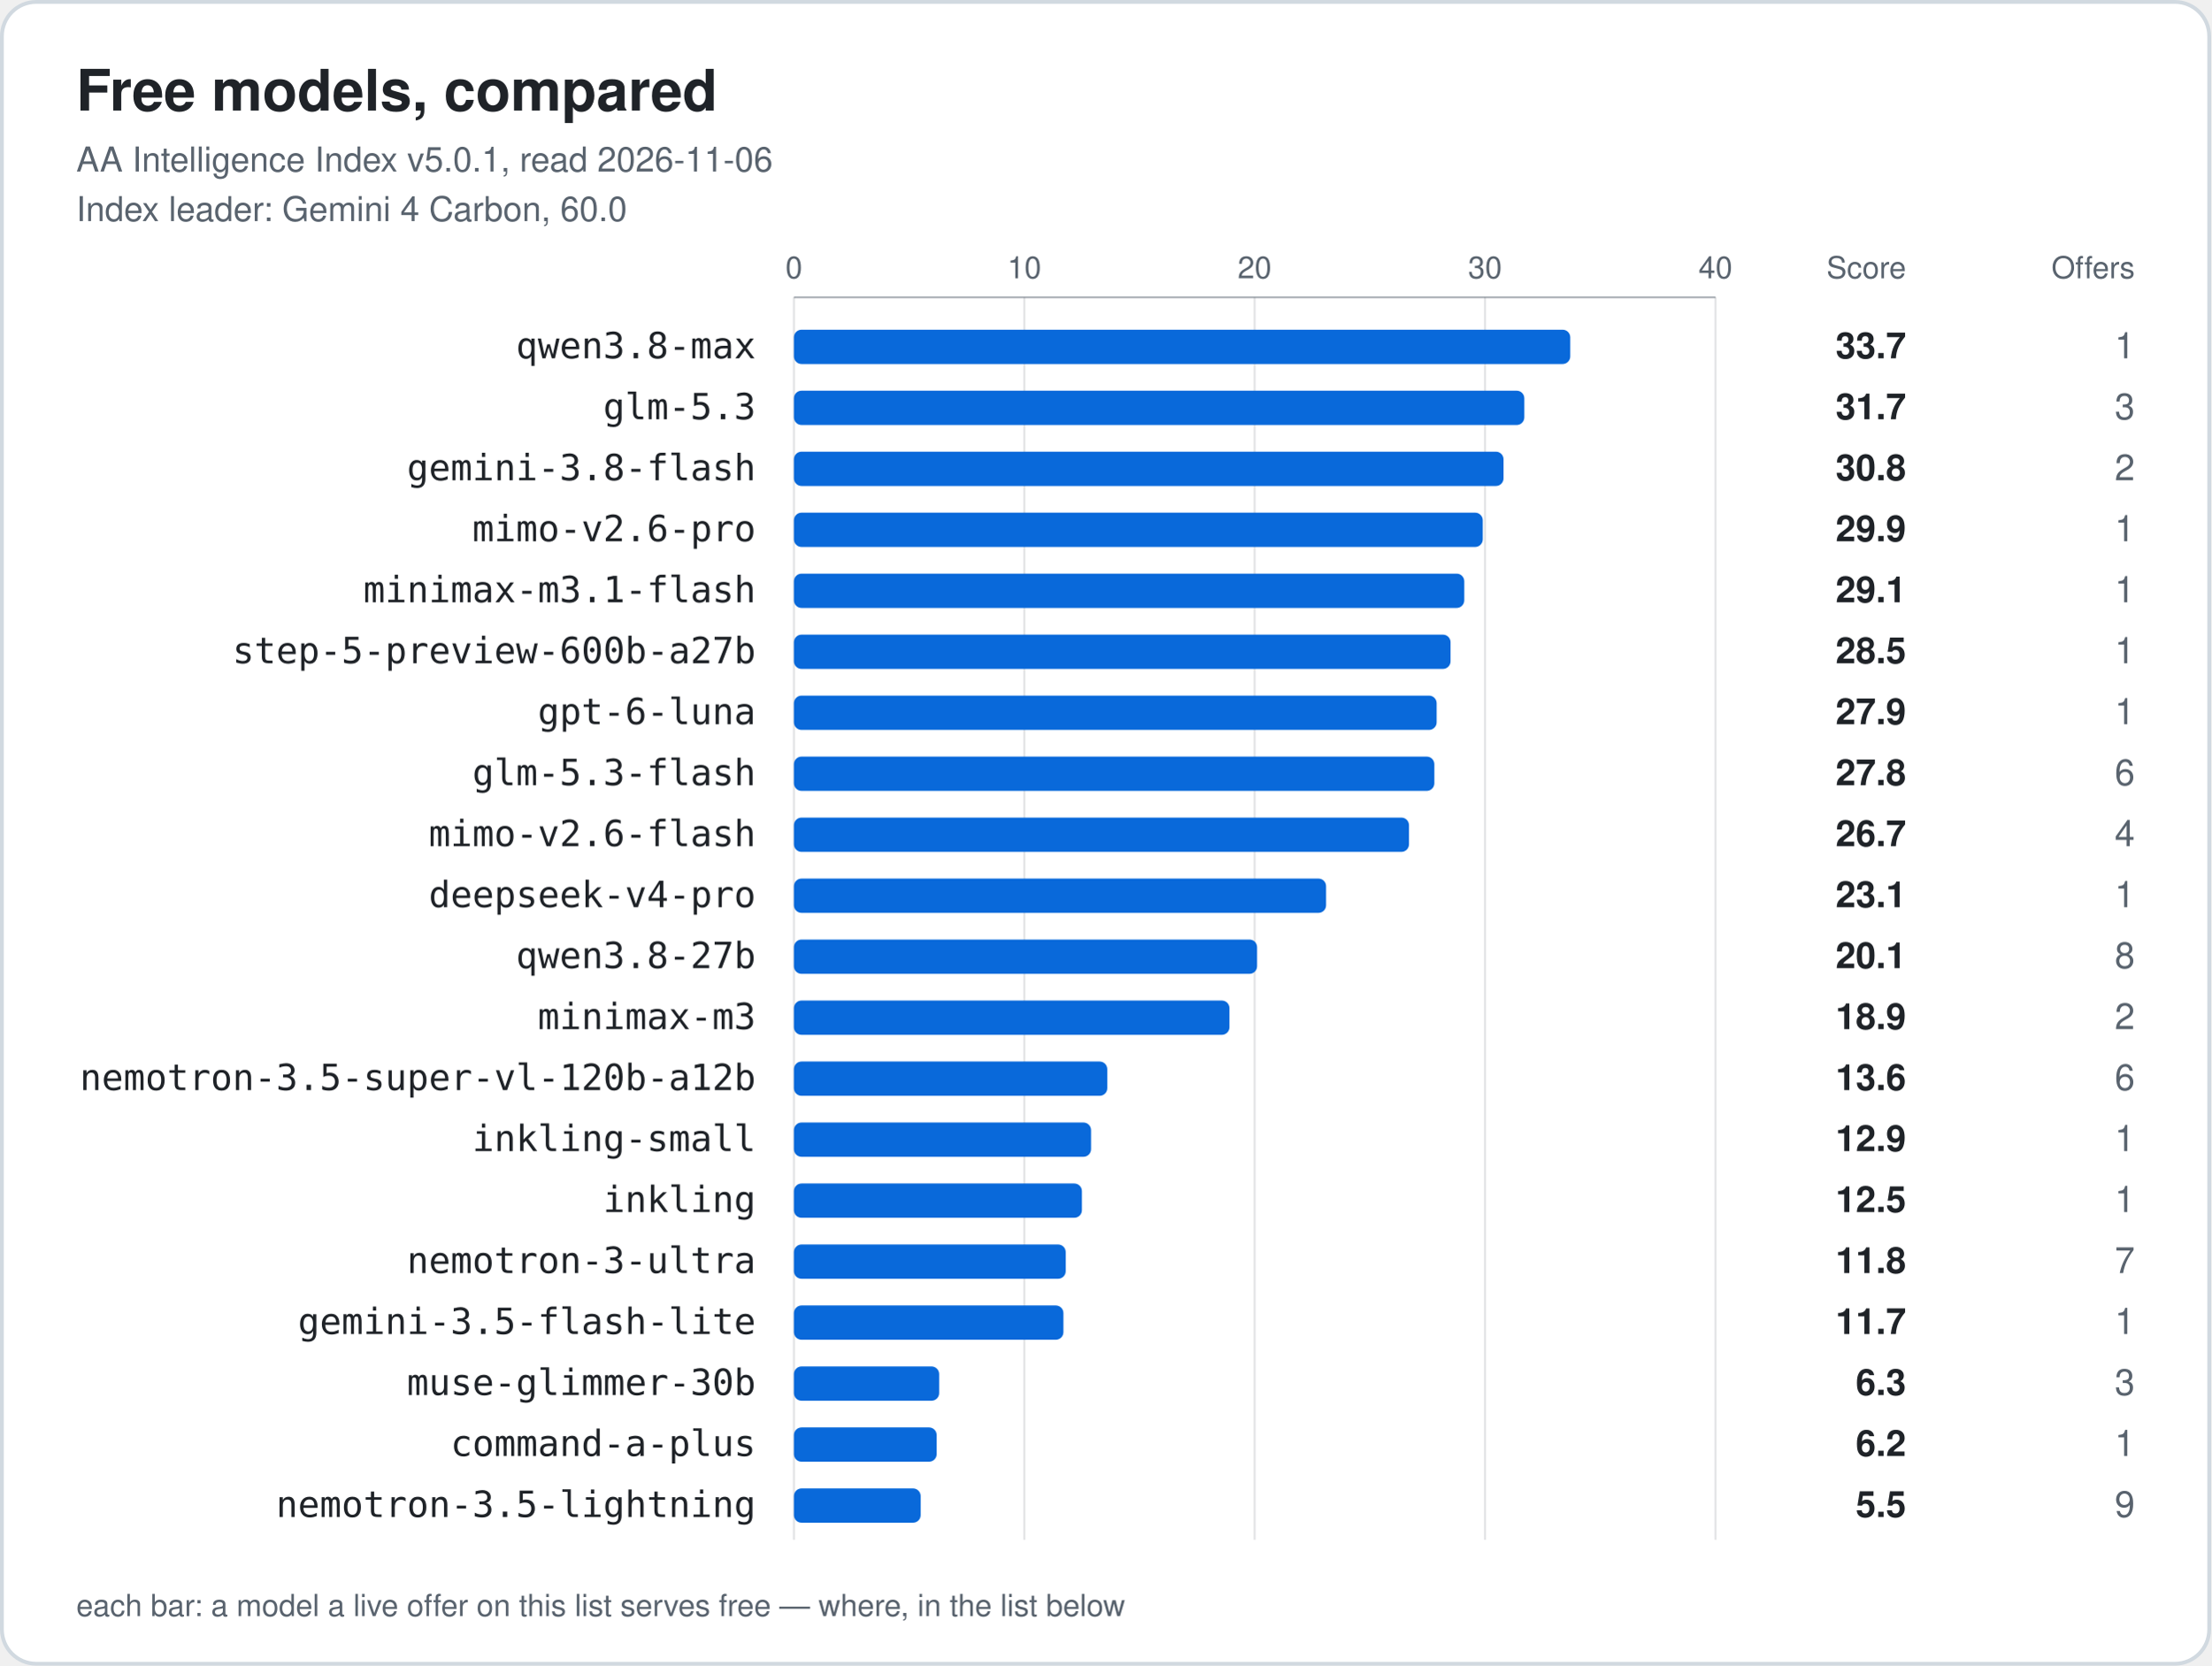
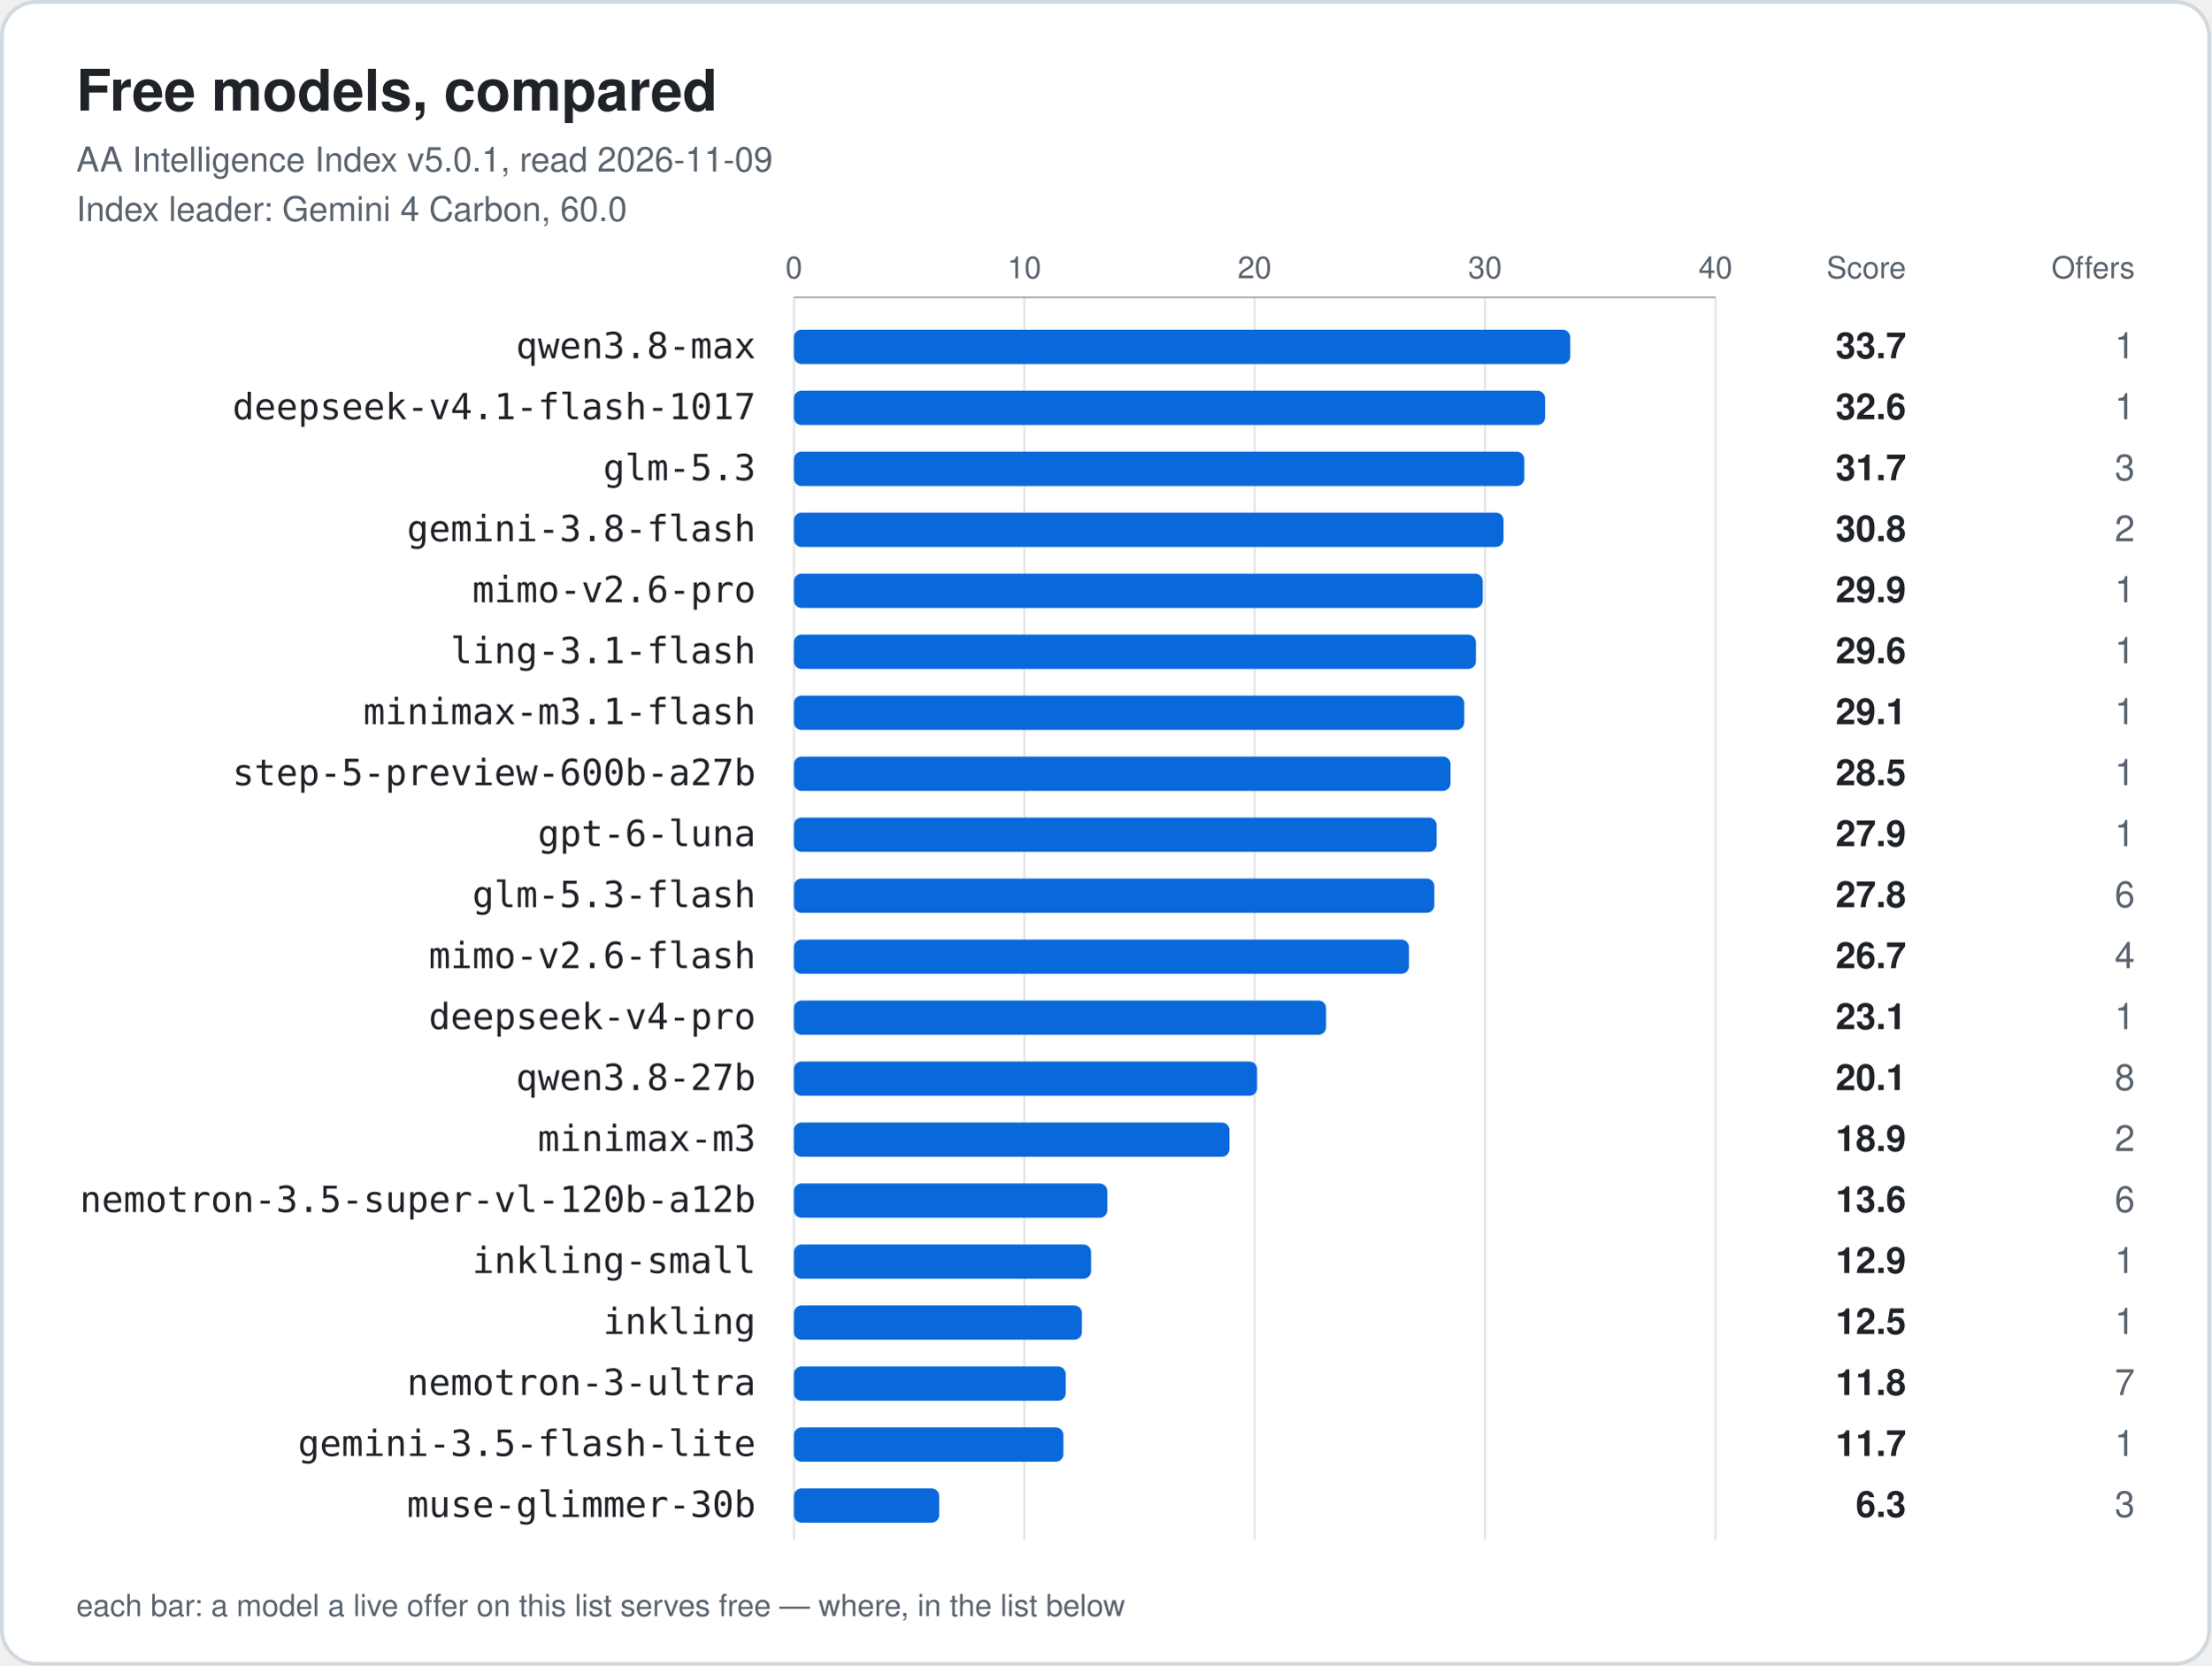
<svg xmlns="http://www.w3.org/2000/svg" width="1160" height="874" viewBox="0 0 1160 874" role="img" aria-labelledby="title">
  <style>.card{fill:#ffffff;stroke:#d1d9e0}.t{fill:#1f2328}.m{fill:#59636e}.bar{fill:#0969da}.grid{stroke:#59636e;stroke-opacity:.18}.axis{stroke:#59636e;stroke-opacity:.5}</style>
  <rect class="card" x="1" y="1" width="1158" height="872" rx="18" stroke-width="2" />
  <text class="t" x="40" y="58" font-family="-apple-system, BlinkMacSystemFont, 'Segoe UI', Helvetica, Arial, sans-serif" font-size="30" font-weight="700">Free models, compared</text>
-   <text class="m" x="40" y="90" font-family="-apple-system, BlinkMacSystemFont, 'Segoe UI', Helvetica, Arial, sans-serif" font-size="18">AA Intelligence Index v5.0.1, read 2026-11-06</text>
+   <text class="m" x="40" y="90" font-family="-apple-system, BlinkMacSystemFont, 'Segoe UI', Helvetica, Arial, sans-serif" font-size="18">AA Intelligence Index v5.0.1, read 2026-11-09</text>
  <text class="m" x="40" y="116" font-family="-apple-system, BlinkMacSystemFont, 'Segoe UI', Helvetica, Arial, sans-serif" font-size="18">Index leader: Gemini 4 Carbon, 60.0</text>
  <text class="m tick" x="416.5" y="146" text-anchor="middle" font-family="-apple-system, BlinkMacSystemFont, 'Segoe UI', Helvetica, Arial, sans-serif" font-size="16">0</text>
  <line class="grid" x1="416.5" y1="156" x2="416.5" y2="808" />
  <text class="m tick" x="537.4" y="146" text-anchor="middle" font-family="-apple-system, BlinkMacSystemFont, 'Segoe UI', Helvetica, Arial, sans-serif" font-size="16">10</text>
  <line class="grid" x1="537.4" y1="156" x2="537.4" y2="808" />
  <text class="m tick" x="658.2" y="146" text-anchor="middle" font-family="-apple-system, BlinkMacSystemFont, 'Segoe UI', Helvetica, Arial, sans-serif" font-size="16">20</text>
  <line class="grid" x1="658.2" y1="156" x2="658.2" y2="808" />
  <text class="m tick" x="779.1" y="146" text-anchor="middle" font-family="-apple-system, BlinkMacSystemFont, 'Segoe UI', Helvetica, Arial, sans-serif" font-size="16">30</text>
  <line class="grid" x1="779.1" y1="156" x2="779.1" y2="808" />
  <text class="m tick" x="900.0" y="146" text-anchor="middle" font-family="-apple-system, BlinkMacSystemFont, 'Segoe UI', Helvetica, Arial, sans-serif" font-size="16">40</text>
  <line class="grid" x1="900.0" y1="156" x2="900.0" y2="808" />
  <line class="axis" x1="416.5" y1="156" x2="900.0" y2="156" />
  <text class="m" x="1000" y="146" text-anchor="end" font-family="-apple-system, BlinkMacSystemFont, 'Segoe UI', Helvetica, Arial, sans-serif" font-size="16">Score</text>
  <text class="m" x="1120" y="146" text-anchor="end" font-family="-apple-system, BlinkMacSystemFont, 'Segoe UI', Helvetica, Arial, sans-serif" font-size="16">Offers</text>
  <text class="t label" x="396.5" y="188" text-anchor="end" font-family="ui-monospace, SFMono-Regular, Menlo, Consolas, monospace" font-size="19">qwen3.8-max</text>
  <rect class="bar" x="416.5" y="173" width="407.3" height="18" rx="4" />
  <text class="t score" x="1000" y="188" text-anchor="end" font-family="-apple-system, BlinkMacSystemFont, 'Segoe UI', Helvetica, Arial, sans-serif" font-size="19" font-weight="700">33.7</text>
  <text class="m offers" x="1120" y="188" text-anchor="end" font-family="-apple-system, BlinkMacSystemFont, 'Segoe UI', Helvetica, Arial, sans-serif" font-size="19" font-weight="400">1</text>
-   <text class="t label" x="396.5" y="220" text-anchor="end" font-family="ui-monospace, SFMono-Regular, Menlo, Consolas, monospace" font-size="19">glm-5.3</text>
-   <rect class="bar" x="416.5" y="205" width="383.2" height="18" rx="4" />
-   <text class="t score" x="1000" y="220" text-anchor="end" font-family="-apple-system, BlinkMacSystemFont, 'Segoe UI', Helvetica, Arial, sans-serif" font-size="19" font-weight="700">31.7</text>
-   <text class="m offers" x="1120" y="220" text-anchor="end" font-family="-apple-system, BlinkMacSystemFont, 'Segoe UI', Helvetica, Arial, sans-serif" font-size="19" font-weight="400">3</text>
-   <text class="t label" x="396.5" y="252" text-anchor="end" font-family="ui-monospace, SFMono-Regular, Menlo, Consolas, monospace" font-size="19">gemini-3.8-flash</text>
-   <rect class="bar" x="416.5" y="237" width="372.3" height="18" rx="4" />
-   <text class="t score" x="1000" y="252" text-anchor="end" font-family="-apple-system, BlinkMacSystemFont, 'Segoe UI', Helvetica, Arial, sans-serif" font-size="19" font-weight="700">30.8</text>
-   <text class="m offers" x="1120" y="252" text-anchor="end" font-family="-apple-system, BlinkMacSystemFont, 'Segoe UI', Helvetica, Arial, sans-serif" font-size="19" font-weight="400">2</text>
-   <text class="t label" x="396.5" y="284" text-anchor="end" font-family="ui-monospace, SFMono-Regular, Menlo, Consolas, monospace" font-size="19">mimo-v2.6-pro</text>
-   <rect class="bar" x="416.5" y="269" width="361.4" height="18" rx="4" />
-   <text class="t score" x="1000" y="284" text-anchor="end" font-family="-apple-system, BlinkMacSystemFont, 'Segoe UI', Helvetica, Arial, sans-serif" font-size="19" font-weight="700">29.9</text>
-   <text class="m offers" x="1120" y="284" text-anchor="end" font-family="-apple-system, BlinkMacSystemFont, 'Segoe UI', Helvetica, Arial, sans-serif" font-size="19" font-weight="400">1</text>
-   <text class="t label" x="396.5" y="316" text-anchor="end" font-family="ui-monospace, SFMono-Regular, Menlo, Consolas, monospace" font-size="19">minimax-m3.1-flash</text>
-   <rect class="bar" x="416.5" y="301" width="351.7" height="18" rx="4" />
-   <text class="t score" x="1000" y="316" text-anchor="end" font-family="-apple-system, BlinkMacSystemFont, 'Segoe UI', Helvetica, Arial, sans-serif" font-size="19" font-weight="700">29.1</text>
+   <text class="t label" x="396.5" y="220" text-anchor="end" font-family="ui-monospace, SFMono-Regular, Menlo, Consolas, monospace" font-size="19">deepseek-v4.1-flash-1017</text>
+   <rect class="bar" x="416.5" y="205" width="394.1" height="18" rx="4" />
+   <text class="t score" x="1000" y="220" text-anchor="end" font-family="-apple-system, BlinkMacSystemFont, 'Segoe UI', Helvetica, Arial, sans-serif" font-size="19" font-weight="700">32.6</text>
+   <text class="m offers" x="1120" y="220" text-anchor="end" font-family="-apple-system, BlinkMacSystemFont, 'Segoe UI', Helvetica, Arial, sans-serif" font-size="19" font-weight="400">1</text>
+   <text class="t label" x="396.5" y="252" text-anchor="end" font-family="ui-monospace, SFMono-Regular, Menlo, Consolas, monospace" font-size="19">glm-5.3</text>
+   <rect class="bar" x="416.5" y="237" width="383.2" height="18" rx="4" />
+   <text class="t score" x="1000" y="252" text-anchor="end" font-family="-apple-system, BlinkMacSystemFont, 'Segoe UI', Helvetica, Arial, sans-serif" font-size="19" font-weight="700">31.7</text>
+   <text class="m offers" x="1120" y="252" text-anchor="end" font-family="-apple-system, BlinkMacSystemFont, 'Segoe UI', Helvetica, Arial, sans-serif" font-size="19" font-weight="400">3</text>
+   <text class="t label" x="396.5" y="284" text-anchor="end" font-family="ui-monospace, SFMono-Regular, Menlo, Consolas, monospace" font-size="19">gemini-3.8-flash</text>
+   <rect class="bar" x="416.5" y="269" width="372.3" height="18" rx="4" />
+   <text class="t score" x="1000" y="284" text-anchor="end" font-family="-apple-system, BlinkMacSystemFont, 'Segoe UI', Helvetica, Arial, sans-serif" font-size="19" font-weight="700">30.8</text>
+   <text class="m offers" x="1120" y="284" text-anchor="end" font-family="-apple-system, BlinkMacSystemFont, 'Segoe UI', Helvetica, Arial, sans-serif" font-size="19" font-weight="400">2</text>
+   <text class="t label" x="396.5" y="316" text-anchor="end" font-family="ui-monospace, SFMono-Regular, Menlo, Consolas, monospace" font-size="19">mimo-v2.6-pro</text>
+   <rect class="bar" x="416.5" y="301" width="361.4" height="18" rx="4" />
+   <text class="t score" x="1000" y="316" text-anchor="end" font-family="-apple-system, BlinkMacSystemFont, 'Segoe UI', Helvetica, Arial, sans-serif" font-size="19" font-weight="700">29.9</text>
  <text class="m offers" x="1120" y="316" text-anchor="end" font-family="-apple-system, BlinkMacSystemFont, 'Segoe UI', Helvetica, Arial, sans-serif" font-size="19" font-weight="400">1</text>
-   <text class="t label" x="396.5" y="348" text-anchor="end" font-family="ui-monospace, SFMono-Regular, Menlo, Consolas, monospace" font-size="19">step-5-preview-600b-a27b</text>
-   <rect class="bar" x="416.5" y="333" width="344.5" height="18" rx="4" />
-   <text class="t score" x="1000" y="348" text-anchor="end" font-family="-apple-system, BlinkMacSystemFont, 'Segoe UI', Helvetica, Arial, sans-serif" font-size="19" font-weight="700">28.5</text>
+   <text class="t label" x="396.5" y="348" text-anchor="end" font-family="ui-monospace, SFMono-Regular, Menlo, Consolas, monospace" font-size="19">ling-3.1-flash</text>
+   <rect class="bar" x="416.5" y="333" width="357.8" height="18" rx="4" />
+   <text class="t score" x="1000" y="348" text-anchor="end" font-family="-apple-system, BlinkMacSystemFont, 'Segoe UI', Helvetica, Arial, sans-serif" font-size="19" font-weight="700">29.6</text>
  <text class="m offers" x="1120" y="348" text-anchor="end" font-family="-apple-system, BlinkMacSystemFont, 'Segoe UI', Helvetica, Arial, sans-serif" font-size="19" font-weight="400">1</text>
-   <text class="t label" x="396.5" y="380" text-anchor="end" font-family="ui-monospace, SFMono-Regular, Menlo, Consolas, monospace" font-size="19">gpt-6-luna</text>
-   <rect class="bar" x="416.5" y="365" width="337.2" height="18" rx="4" />
-   <text class="t score" x="1000" y="380" text-anchor="end" font-family="-apple-system, BlinkMacSystemFont, 'Segoe UI', Helvetica, Arial, sans-serif" font-size="19" font-weight="700">27.9</text>
+   <text class="t label" x="396.5" y="380" text-anchor="end" font-family="ui-monospace, SFMono-Regular, Menlo, Consolas, monospace" font-size="19">minimax-m3.1-flash</text>
+   <rect class="bar" x="416.5" y="365" width="351.7" height="18" rx="4" />
+   <text class="t score" x="1000" y="380" text-anchor="end" font-family="-apple-system, BlinkMacSystemFont, 'Segoe UI', Helvetica, Arial, sans-serif" font-size="19" font-weight="700">29.1</text>
  <text class="m offers" x="1120" y="380" text-anchor="end" font-family="-apple-system, BlinkMacSystemFont, 'Segoe UI', Helvetica, Arial, sans-serif" font-size="19" font-weight="400">1</text>
-   <text class="t label" x="396.5" y="412" text-anchor="end" font-family="ui-monospace, SFMono-Regular, Menlo, Consolas, monospace" font-size="19">glm-5.3-flash</text>
-   <rect class="bar" x="416.5" y="397" width="336.0" height="18" rx="4" />
-   <text class="t score" x="1000" y="412" text-anchor="end" font-family="-apple-system, BlinkMacSystemFont, 'Segoe UI', Helvetica, Arial, sans-serif" font-size="19" font-weight="700">27.8</text>
-   <text class="m offers" x="1120" y="412" text-anchor="end" font-family="-apple-system, BlinkMacSystemFont, 'Segoe UI', Helvetica, Arial, sans-serif" font-size="19" font-weight="400">6</text>
-   <text class="t label" x="396.5" y="444" text-anchor="end" font-family="ui-monospace, SFMono-Regular, Menlo, Consolas, monospace" font-size="19">mimo-v2.6-flash</text>
-   <rect class="bar" x="416.5" y="429" width="322.7" height="18" rx="4" />
-   <text class="t score" x="1000" y="444" text-anchor="end" font-family="-apple-system, BlinkMacSystemFont, 'Segoe UI', Helvetica, Arial, sans-serif" font-size="19" font-weight="700">26.7</text>
-   <text class="m offers" x="1120" y="444" text-anchor="end" font-family="-apple-system, BlinkMacSystemFont, 'Segoe UI', Helvetica, Arial, sans-serif" font-size="19" font-weight="400">4</text>
-   <text class="t label" x="396.5" y="476" text-anchor="end" font-family="ui-monospace, SFMono-Regular, Menlo, Consolas, monospace" font-size="19">deepseek-v4-pro</text>
-   <rect class="bar" x="416.5" y="461" width="279.2" height="18" rx="4" />
-   <text class="t score" x="1000" y="476" text-anchor="end" font-family="-apple-system, BlinkMacSystemFont, 'Segoe UI', Helvetica, Arial, sans-serif" font-size="19" font-weight="700">23.1</text>
-   <text class="m offers" x="1120" y="476" text-anchor="end" font-family="-apple-system, BlinkMacSystemFont, 'Segoe UI', Helvetica, Arial, sans-serif" font-size="19" font-weight="400">1</text>
-   <text class="t label" x="396.5" y="508" text-anchor="end" font-family="ui-monospace, SFMono-Regular, Menlo, Consolas, monospace" font-size="19">qwen3.8-27b</text>
-   <rect class="bar" x="416.5" y="493" width="243.0" height="18" rx="4" />
-   <text class="t score" x="1000" y="508" text-anchor="end" font-family="-apple-system, BlinkMacSystemFont, 'Segoe UI', Helvetica, Arial, sans-serif" font-size="19" font-weight="700">20.1</text>
-   <text class="m offers" x="1120" y="508" text-anchor="end" font-family="-apple-system, BlinkMacSystemFont, 'Segoe UI', Helvetica, Arial, sans-serif" font-size="19" font-weight="400">8</text>
-   <text class="t label" x="396.5" y="540" text-anchor="end" font-family="ui-monospace, SFMono-Regular, Menlo, Consolas, monospace" font-size="19">minimax-m3</text>
-   <rect class="bar" x="416.5" y="525" width="228.5" height="18" rx="4" />
-   <text class="t score" x="1000" y="540" text-anchor="end" font-family="-apple-system, BlinkMacSystemFont, 'Segoe UI', Helvetica, Arial, sans-serif" font-size="19" font-weight="700">18.9</text>
-   <text class="m offers" x="1120" y="540" text-anchor="end" font-family="-apple-system, BlinkMacSystemFont, 'Segoe UI', Helvetica, Arial, sans-serif" font-size="19" font-weight="400">2</text>
-   <text class="t label" x="396.5" y="572" text-anchor="end" font-family="ui-monospace, SFMono-Regular, Menlo, Consolas, monospace" font-size="19">nemotron-3.5-super-vl-120b-a12b</text>
-   <rect class="bar" x="416.5" y="557" width="164.4" height="18" rx="4" />
-   <text class="t score" x="1000" y="572" text-anchor="end" font-family="-apple-system, BlinkMacSystemFont, 'Segoe UI', Helvetica, Arial, sans-serif" font-size="19" font-weight="700">13.6</text>
-   <text class="m offers" x="1120" y="572" text-anchor="end" font-family="-apple-system, BlinkMacSystemFont, 'Segoe UI', Helvetica, Arial, sans-serif" font-size="19" font-weight="400">6</text>
-   <text class="t label" x="396.5" y="604" text-anchor="end" font-family="ui-monospace, SFMono-Regular, Menlo, Consolas, monospace" font-size="19">inkling-small</text>
-   <rect class="bar" x="416.5" y="589" width="155.9" height="18" rx="4" />
-   <text class="t score" x="1000" y="604" text-anchor="end" font-family="-apple-system, BlinkMacSystemFont, 'Segoe UI', Helvetica, Arial, sans-serif" font-size="19" font-weight="700">12.9</text>
-   <text class="m offers" x="1120" y="604" text-anchor="end" font-family="-apple-system, BlinkMacSystemFont, 'Segoe UI', Helvetica, Arial, sans-serif" font-size="19" font-weight="400">1</text>
-   <text class="t label" x="396.5" y="636" text-anchor="end" font-family="ui-monospace, SFMono-Regular, Menlo, Consolas, monospace" font-size="19">inkling</text>
-   <rect class="bar" x="416.5" y="621" width="151.1" height="18" rx="4" />
-   <text class="t score" x="1000" y="636" text-anchor="end" font-family="-apple-system, BlinkMacSystemFont, 'Segoe UI', Helvetica, Arial, sans-serif" font-size="19" font-weight="700">12.5</text>
-   <text class="m offers" x="1120" y="636" text-anchor="end" font-family="-apple-system, BlinkMacSystemFont, 'Segoe UI', Helvetica, Arial, sans-serif" font-size="19" font-weight="400">1</text>
-   <text class="t label" x="396.5" y="668" text-anchor="end" font-family="ui-monospace, SFMono-Regular, Menlo, Consolas, monospace" font-size="19">nemotron-3-ultra</text>
-   <rect class="bar" x="416.5" y="653" width="142.6" height="18" rx="4" />
-   <text class="t score" x="1000" y="668" text-anchor="end" font-family="-apple-system, BlinkMacSystemFont, 'Segoe UI', Helvetica, Arial, sans-serif" font-size="19" font-weight="700">11.8</text>
-   <text class="m offers" x="1120" y="668" text-anchor="end" font-family="-apple-system, BlinkMacSystemFont, 'Segoe UI', Helvetica, Arial, sans-serif" font-size="19" font-weight="400">7</text>
-   <text class="t label" x="396.5" y="700" text-anchor="end" font-family="ui-monospace, SFMono-Regular, Menlo, Consolas, monospace" font-size="19">gemini-3.5-flash-lite</text>
-   <rect class="bar" x="416.5" y="685" width="141.4" height="18" rx="4" />
-   <text class="t score" x="1000" y="700" text-anchor="end" font-family="-apple-system, BlinkMacSystemFont, 'Segoe UI', Helvetica, Arial, sans-serif" font-size="19" font-weight="700">11.7</text>
+   <text class="t label" x="396.5" y="412" text-anchor="end" font-family="ui-monospace, SFMono-Regular, Menlo, Consolas, monospace" font-size="19">step-5-preview-600b-a27b</text>
+   <rect class="bar" x="416.5" y="397" width="344.5" height="18" rx="4" />
+   <text class="t score" x="1000" y="412" text-anchor="end" font-family="-apple-system, BlinkMacSystemFont, 'Segoe UI', Helvetica, Arial, sans-serif" font-size="19" font-weight="700">28.5</text>
+   <text class="m offers" x="1120" y="412" text-anchor="end" font-family="-apple-system, BlinkMacSystemFont, 'Segoe UI', Helvetica, Arial, sans-serif" font-size="19" font-weight="400">1</text>
+   <text class="t label" x="396.5" y="444" text-anchor="end" font-family="ui-monospace, SFMono-Regular, Menlo, Consolas, monospace" font-size="19">gpt-6-luna</text>
+   <rect class="bar" x="416.5" y="429" width="337.2" height="18" rx="4" />
+   <text class="t score" x="1000" y="444" text-anchor="end" font-family="-apple-system, BlinkMacSystemFont, 'Segoe UI', Helvetica, Arial, sans-serif" font-size="19" font-weight="700">27.9</text>
+   <text class="m offers" x="1120" y="444" text-anchor="end" font-family="-apple-system, BlinkMacSystemFont, 'Segoe UI', Helvetica, Arial, sans-serif" font-size="19" font-weight="400">1</text>
+   <text class="t label" x="396.5" y="476" text-anchor="end" font-family="ui-monospace, SFMono-Regular, Menlo, Consolas, monospace" font-size="19">glm-5.3-flash</text>
+   <rect class="bar" x="416.5" y="461" width="336.0" height="18" rx="4" />
+   <text class="t score" x="1000" y="476" text-anchor="end" font-family="-apple-system, BlinkMacSystemFont, 'Segoe UI', Helvetica, Arial, sans-serif" font-size="19" font-weight="700">27.8</text>
+   <text class="m offers" x="1120" y="476" text-anchor="end" font-family="-apple-system, BlinkMacSystemFont, 'Segoe UI', Helvetica, Arial, sans-serif" font-size="19" font-weight="400">6</text>
+   <text class="t label" x="396.5" y="508" text-anchor="end" font-family="ui-monospace, SFMono-Regular, Menlo, Consolas, monospace" font-size="19">mimo-v2.6-flash</text>
+   <rect class="bar" x="416.5" y="493" width="322.7" height="18" rx="4" />
+   <text class="t score" x="1000" y="508" text-anchor="end" font-family="-apple-system, BlinkMacSystemFont, 'Segoe UI', Helvetica, Arial, sans-serif" font-size="19" font-weight="700">26.7</text>
+   <text class="m offers" x="1120" y="508" text-anchor="end" font-family="-apple-system, BlinkMacSystemFont, 'Segoe UI', Helvetica, Arial, sans-serif" font-size="19" font-weight="400">4</text>
+   <text class="t label" x="396.5" y="540" text-anchor="end" font-family="ui-monospace, SFMono-Regular, Menlo, Consolas, monospace" font-size="19">deepseek-v4-pro</text>
+   <rect class="bar" x="416.5" y="525" width="279.2" height="18" rx="4" />
+   <text class="t score" x="1000" y="540" text-anchor="end" font-family="-apple-system, BlinkMacSystemFont, 'Segoe UI', Helvetica, Arial, sans-serif" font-size="19" font-weight="700">23.1</text>
+   <text class="m offers" x="1120" y="540" text-anchor="end" font-family="-apple-system, BlinkMacSystemFont, 'Segoe UI', Helvetica, Arial, sans-serif" font-size="19" font-weight="400">1</text>
+   <text class="t label" x="396.5" y="572" text-anchor="end" font-family="ui-monospace, SFMono-Regular, Menlo, Consolas, monospace" font-size="19">qwen3.8-27b</text>
+   <rect class="bar" x="416.5" y="557" width="243.0" height="18" rx="4" />
+   <text class="t score" x="1000" y="572" text-anchor="end" font-family="-apple-system, BlinkMacSystemFont, 'Segoe UI', Helvetica, Arial, sans-serif" font-size="19" font-weight="700">20.1</text>
+   <text class="m offers" x="1120" y="572" text-anchor="end" font-family="-apple-system, BlinkMacSystemFont, 'Segoe UI', Helvetica, Arial, sans-serif" font-size="19" font-weight="400">8</text>
+   <text class="t label" x="396.5" y="604" text-anchor="end" font-family="ui-monospace, SFMono-Regular, Menlo, Consolas, monospace" font-size="19">minimax-m3</text>
+   <rect class="bar" x="416.5" y="589" width="228.5" height="18" rx="4" />
+   <text class="t score" x="1000" y="604" text-anchor="end" font-family="-apple-system, BlinkMacSystemFont, 'Segoe UI', Helvetica, Arial, sans-serif" font-size="19" font-weight="700">18.9</text>
+   <text class="m offers" x="1120" y="604" text-anchor="end" font-family="-apple-system, BlinkMacSystemFont, 'Segoe UI', Helvetica, Arial, sans-serif" font-size="19" font-weight="400">2</text>
+   <text class="t label" x="396.5" y="636" text-anchor="end" font-family="ui-monospace, SFMono-Regular, Menlo, Consolas, monospace" font-size="19">nemotron-3.5-super-vl-120b-a12b</text>
+   <rect class="bar" x="416.5" y="621" width="164.4" height="18" rx="4" />
+   <text class="t score" x="1000" y="636" text-anchor="end" font-family="-apple-system, BlinkMacSystemFont, 'Segoe UI', Helvetica, Arial, sans-serif" font-size="19" font-weight="700">13.6</text>
+   <text class="m offers" x="1120" y="636" text-anchor="end" font-family="-apple-system, BlinkMacSystemFont, 'Segoe UI', Helvetica, Arial, sans-serif" font-size="19" font-weight="400">6</text>
+   <text class="t label" x="396.5" y="668" text-anchor="end" font-family="ui-monospace, SFMono-Regular, Menlo, Consolas, monospace" font-size="19">inkling-small</text>
+   <rect class="bar" x="416.5" y="653" width="155.9" height="18" rx="4" />
+   <text class="t score" x="1000" y="668" text-anchor="end" font-family="-apple-system, BlinkMacSystemFont, 'Segoe UI', Helvetica, Arial, sans-serif" font-size="19" font-weight="700">12.9</text>
+   <text class="m offers" x="1120" y="668" text-anchor="end" font-family="-apple-system, BlinkMacSystemFont, 'Segoe UI', Helvetica, Arial, sans-serif" font-size="19" font-weight="400">1</text>
+   <text class="t label" x="396.5" y="700" text-anchor="end" font-family="ui-monospace, SFMono-Regular, Menlo, Consolas, monospace" font-size="19">inkling</text>
+   <rect class="bar" x="416.5" y="685" width="151.1" height="18" rx="4" />
+   <text class="t score" x="1000" y="700" text-anchor="end" font-family="-apple-system, BlinkMacSystemFont, 'Segoe UI', Helvetica, Arial, sans-serif" font-size="19" font-weight="700">12.5</text>
  <text class="m offers" x="1120" y="700" text-anchor="end" font-family="-apple-system, BlinkMacSystemFont, 'Segoe UI', Helvetica, Arial, sans-serif" font-size="19" font-weight="400">1</text>
-   <text class="t label" x="396.5" y="732" text-anchor="end" font-family="ui-monospace, SFMono-Regular, Menlo, Consolas, monospace" font-size="19">muse-glimmer-30b</text>
-   <rect class="bar" x="416.5" y="717" width="76.2" height="18" rx="4" />
-   <text class="t score" x="1000" y="732" text-anchor="end" font-family="-apple-system, BlinkMacSystemFont, 'Segoe UI', Helvetica, Arial, sans-serif" font-size="19" font-weight="700">6.3</text>
-   <text class="m offers" x="1120" y="732" text-anchor="end" font-family="-apple-system, BlinkMacSystemFont, 'Segoe UI', Helvetica, Arial, sans-serif" font-size="19" font-weight="400">3</text>
-   <text class="t label" x="396.5" y="764" text-anchor="end" font-family="ui-monospace, SFMono-Regular, Menlo, Consolas, monospace" font-size="19">command-a-plus</text>
-   <rect class="bar" x="416.5" y="749" width="74.9" height="18" rx="4" />
-   <text class="t score" x="1000" y="764" text-anchor="end" font-family="-apple-system, BlinkMacSystemFont, 'Segoe UI', Helvetica, Arial, sans-serif" font-size="19" font-weight="700">6.2</text>
+   <text class="t label" x="396.5" y="732" text-anchor="end" font-family="ui-monospace, SFMono-Regular, Menlo, Consolas, monospace" font-size="19">nemotron-3-ultra</text>
+   <rect class="bar" x="416.5" y="717" width="142.6" height="18" rx="4" />
+   <text class="t score" x="1000" y="732" text-anchor="end" font-family="-apple-system, BlinkMacSystemFont, 'Segoe UI', Helvetica, Arial, sans-serif" font-size="19" font-weight="700">11.8</text>
+   <text class="m offers" x="1120" y="732" text-anchor="end" font-family="-apple-system, BlinkMacSystemFont, 'Segoe UI', Helvetica, Arial, sans-serif" font-size="19" font-weight="400">7</text>
+   <text class="t label" x="396.5" y="764" text-anchor="end" font-family="ui-monospace, SFMono-Regular, Menlo, Consolas, monospace" font-size="19">gemini-3.5-flash-lite</text>
+   <rect class="bar" x="416.5" y="749" width="141.4" height="18" rx="4" />
+   <text class="t score" x="1000" y="764" text-anchor="end" font-family="-apple-system, BlinkMacSystemFont, 'Segoe UI', Helvetica, Arial, sans-serif" font-size="19" font-weight="700">11.7</text>
  <text class="m offers" x="1120" y="764" text-anchor="end" font-family="-apple-system, BlinkMacSystemFont, 'Segoe UI', Helvetica, Arial, sans-serif" font-size="19" font-weight="400">1</text>
-   <text class="t label" x="396.5" y="796" text-anchor="end" font-family="ui-monospace, SFMono-Regular, Menlo, Consolas, monospace" font-size="19">nemotron-3.5-lightning</text>
-   <rect class="bar" x="416.5" y="781" width="66.5" height="18" rx="4" />
-   <text class="t score" x="1000" y="796" text-anchor="end" font-family="-apple-system, BlinkMacSystemFont, 'Segoe UI', Helvetica, Arial, sans-serif" font-size="19" font-weight="700">5.5</text>
-   <text class="m offers" x="1120" y="796" text-anchor="end" font-family="-apple-system, BlinkMacSystemFont, 'Segoe UI', Helvetica, Arial, sans-serif" font-size="19" font-weight="400">9</text>
+   <text class="t label" x="396.5" y="796" text-anchor="end" font-family="ui-monospace, SFMono-Regular, Menlo, Consolas, monospace" font-size="19">muse-glimmer-30b</text>
+   <rect class="bar" x="416.5" y="781" width="76.2" height="18" rx="4" />
+   <text class="t score" x="1000" y="796" text-anchor="end" font-family="-apple-system, BlinkMacSystemFont, 'Segoe UI', Helvetica, Arial, sans-serif" font-size="19" font-weight="700">6.3</text>
+   <text class="m offers" x="1120" y="796" text-anchor="end" font-family="-apple-system, BlinkMacSystemFont, 'Segoe UI', Helvetica, Arial, sans-serif" font-size="19" font-weight="400">3</text>
  <text class="m" x="40" y="848" font-family="-apple-system, BlinkMacSystemFont, 'Segoe UI', Helvetica, Arial, sans-serif" font-size="16">each bar: a model a live offer on this list serves free — where, in the list below</text>
</svg>
